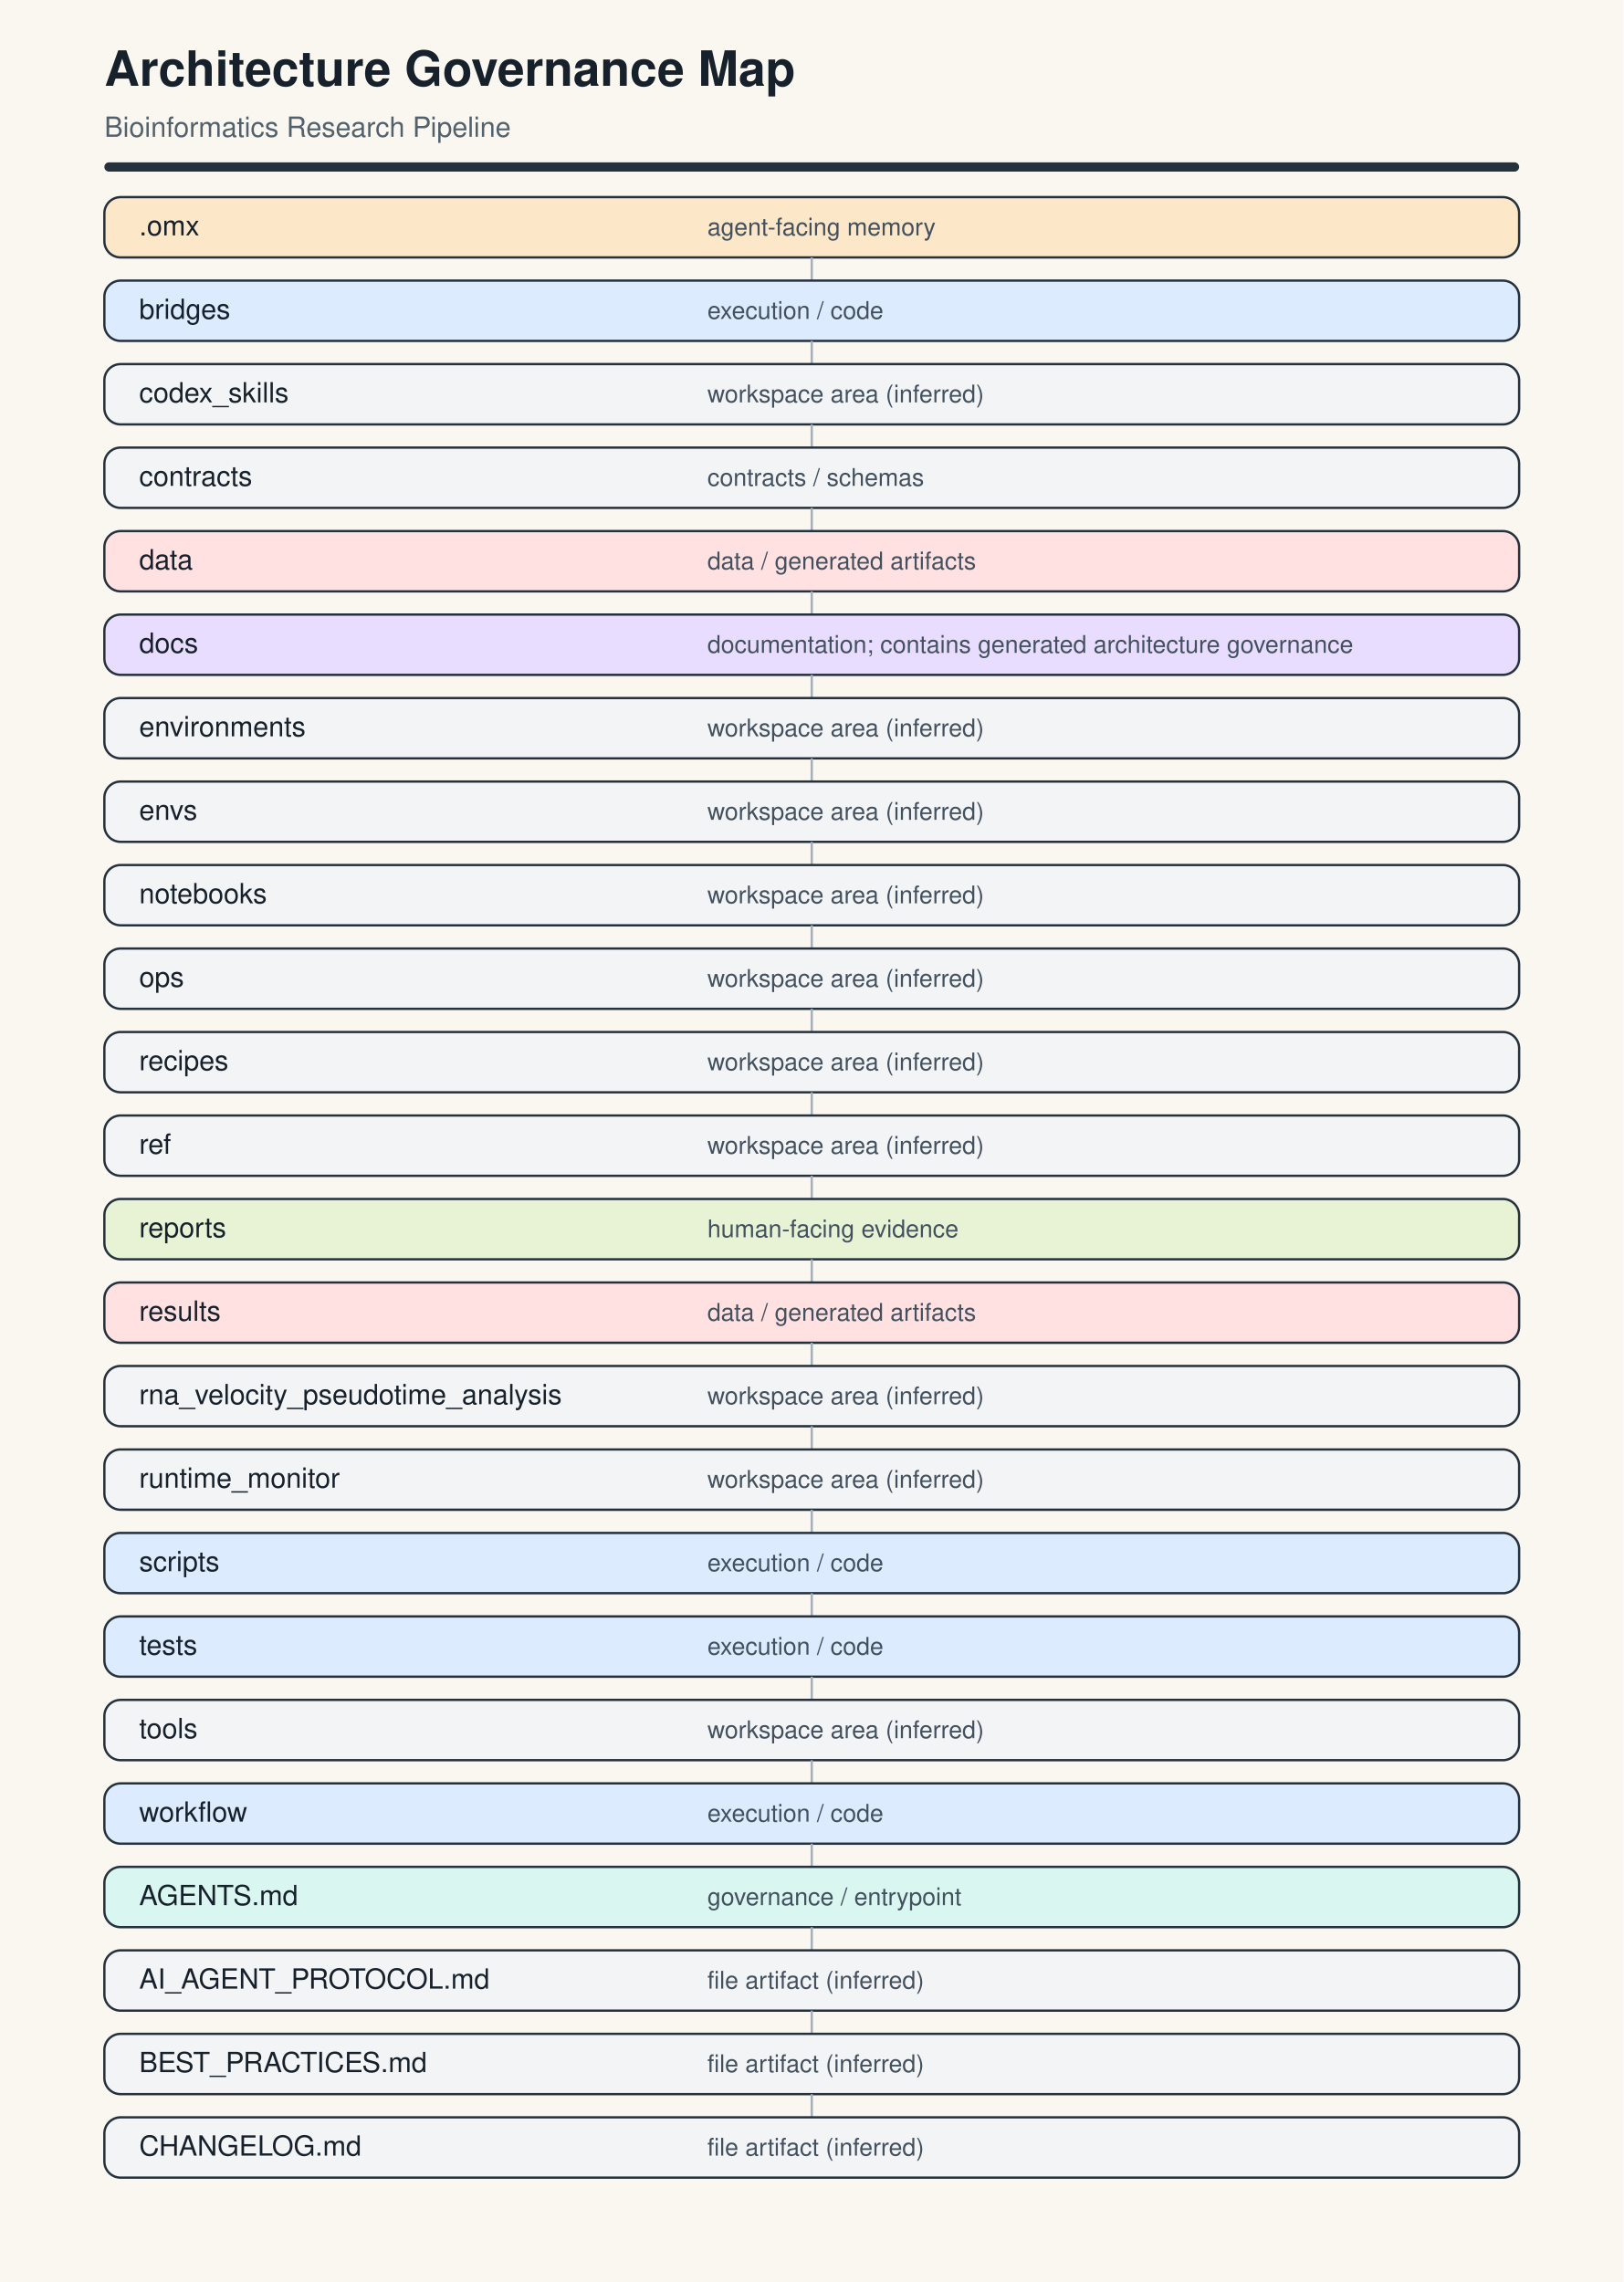
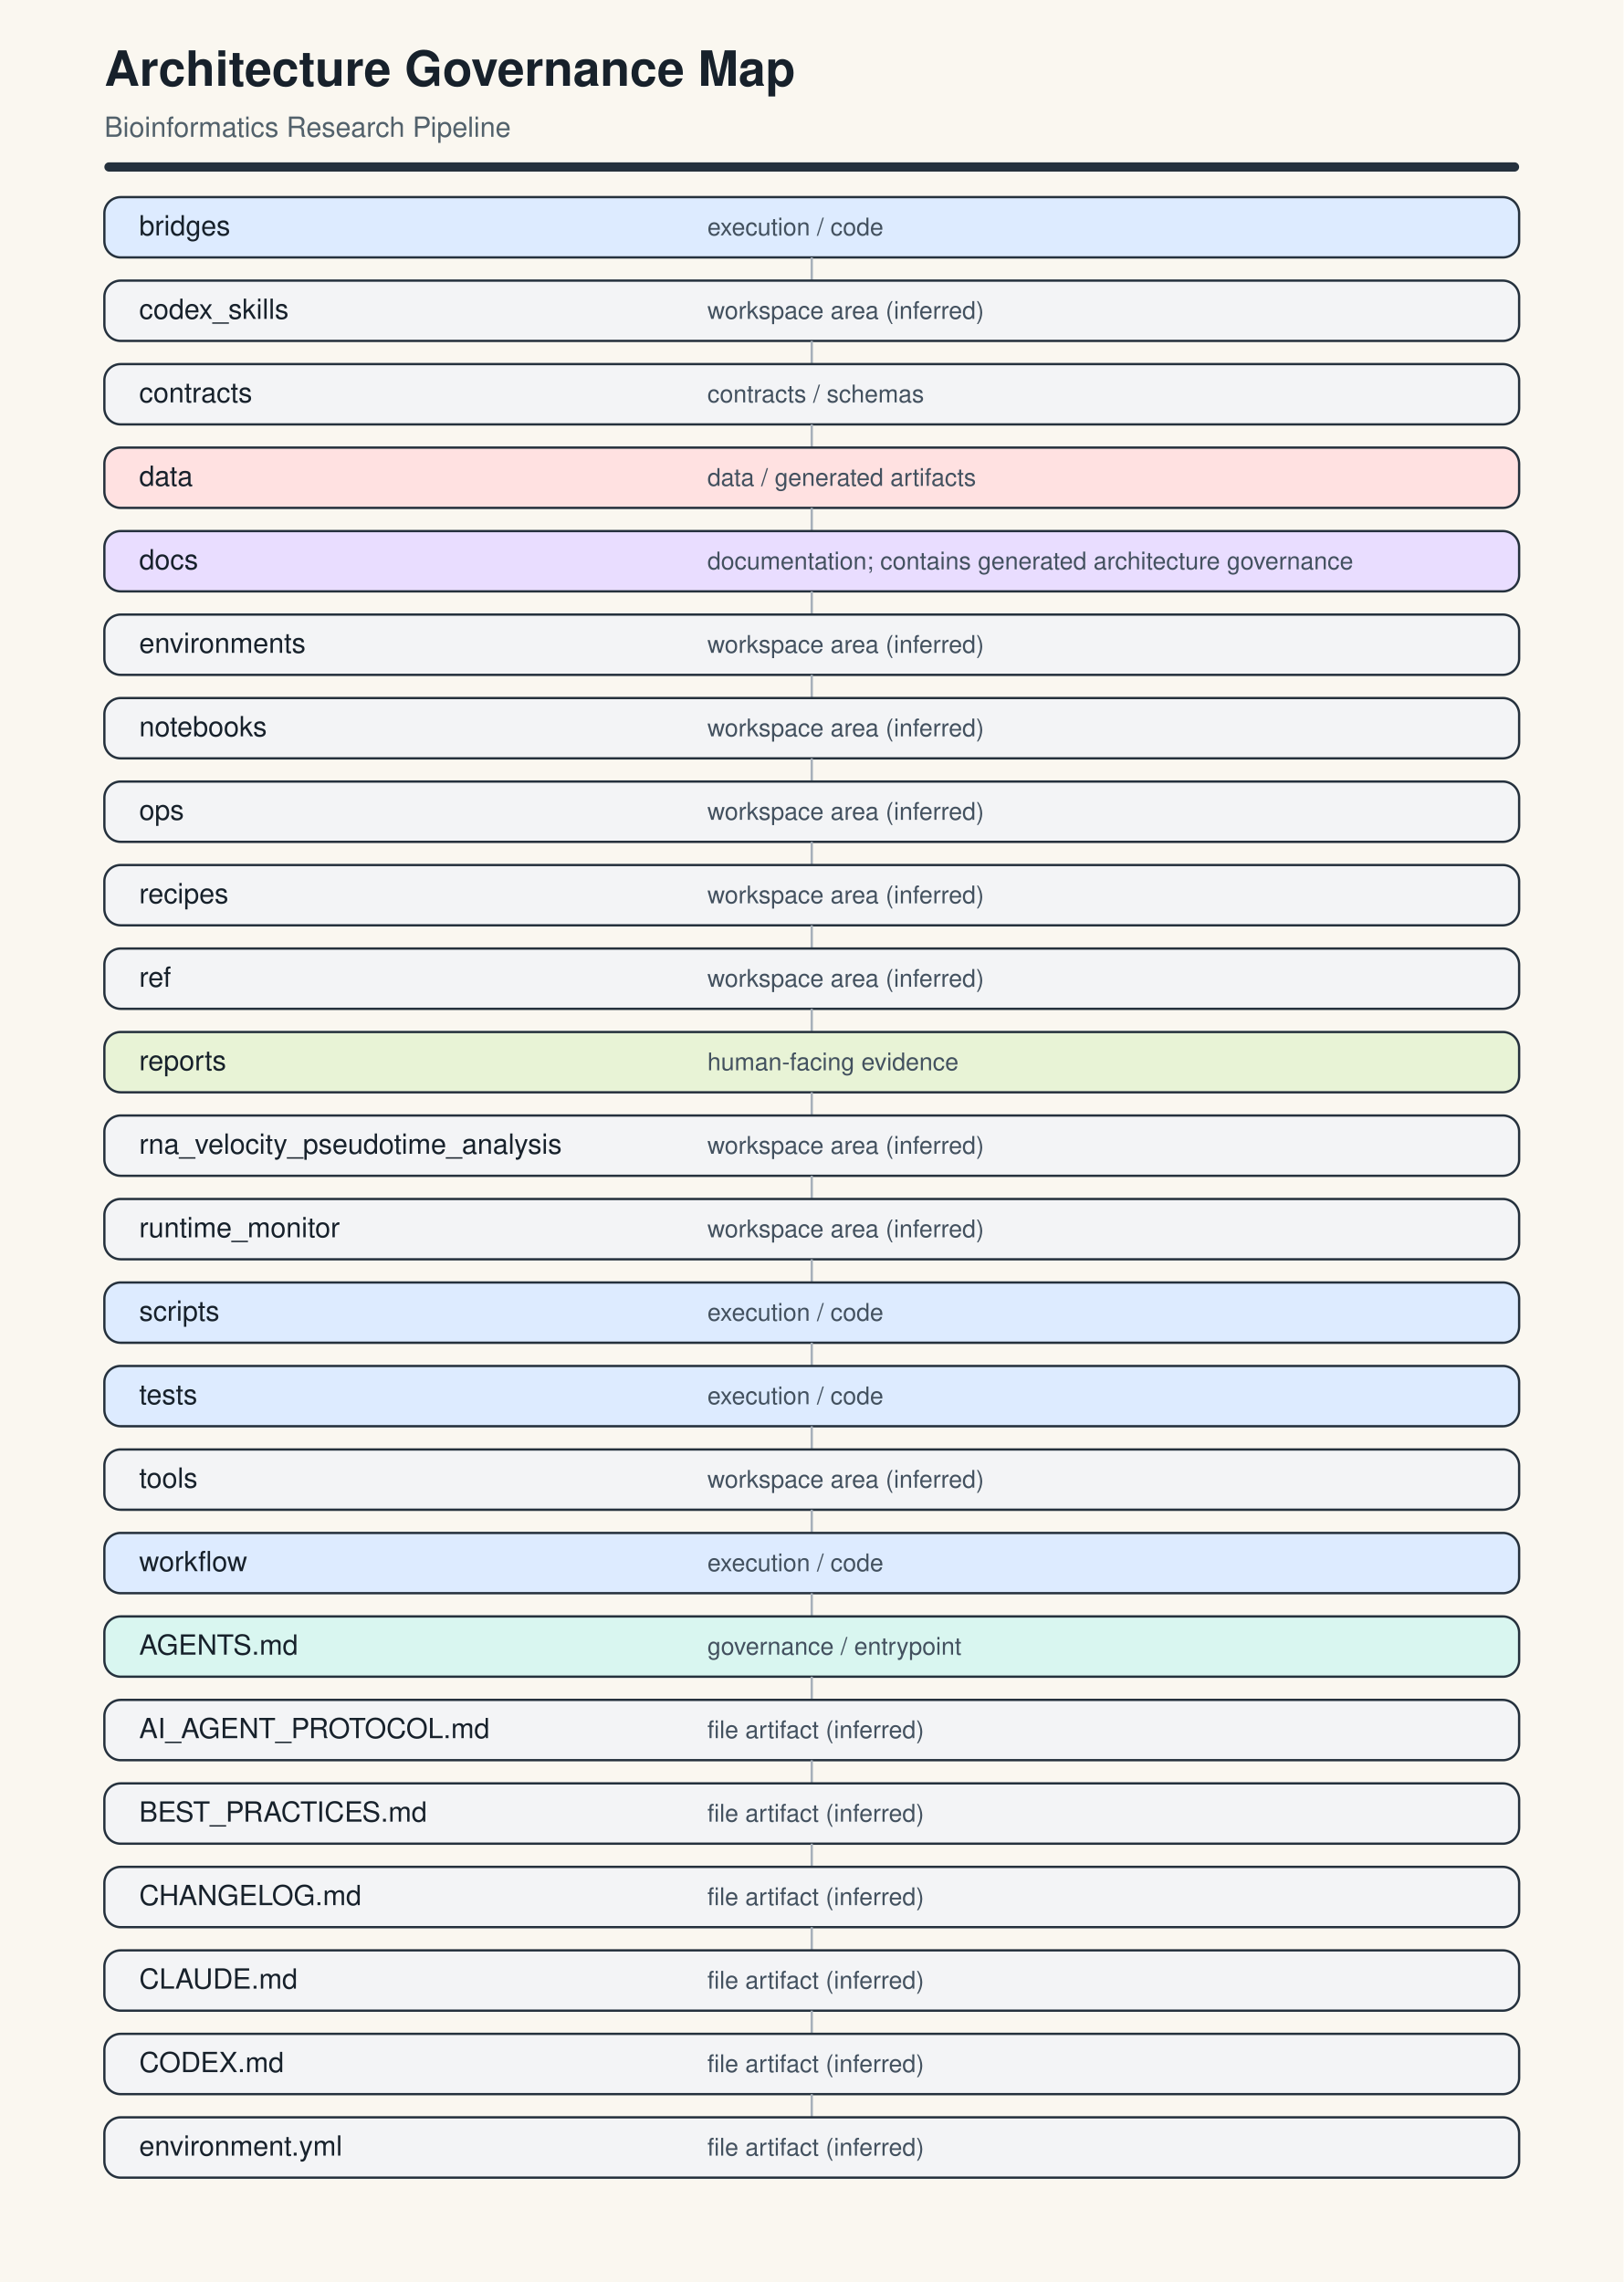
<svg xmlns="http://www.w3.org/2000/svg" width="1400" height="1968" viewBox="0 0 1400 1968">
  <rect width="100%" height="100%" fill="#FAF7F0" />
  <text x="90" y="74" font-family="Avenir, Helvetica, Arial" font-size="42" font-weight="700" fill="#17212B">Architecture Governance Map</text>
  <text x="90" y="118" font-family="Avenir, Helvetica, Arial" font-size="24" fill="#52616B">Bioinformatics Research Pipeline</text>
  <rect x="90" y="140" width="1220" height="8" rx="4" fill="#25313D" />
-   <rect x="90" y="170" width="1220" height="52" rx="14" fill="#FCE7C8" stroke="#25313D" stroke-width="2" />
-   <text x="120" y="203" font-family="Avenir, Helvetica, Arial" font-size="24" fill="#17212B">.omx</text>
-   <text x="610" y="203" font-family="Avenir, Helvetica, Arial" font-size="21" fill="#43515F">agent-facing memory</text>
+   <rect x="90" y="170" width="1220" height="52" rx="14" fill="#DDEBFF" stroke="#25313D" stroke-width="2" />
+   <text x="120" y="203" font-family="Avenir, Helvetica, Arial" font-size="24" fill="#17212B">bridges</text>
+   <text x="610" y="203" font-family="Avenir, Helvetica, Arial" font-size="21" fill="#43515F">execution / code</text>
  <line x1="700" y1="222" x2="700" y2="242" stroke="#A7B0BA" stroke-width="2" />
-   <rect x="90" y="242" width="1220" height="52" rx="14" fill="#DDEBFF" stroke="#25313D" stroke-width="2" />
-   <text x="120" y="275" font-family="Avenir, Helvetica, Arial" font-size="24" fill="#17212B">bridges</text>
-   <text x="610" y="275" font-family="Avenir, Helvetica, Arial" font-size="21" fill="#43515F">execution / code</text>
+   <rect x="90" y="242" width="1220" height="52" rx="14" fill="#F3F4F6" stroke="#25313D" stroke-width="2" />
+   <text x="120" y="275" font-family="Avenir, Helvetica, Arial" font-size="24" fill="#17212B">codex_skills</text>
+   <text x="610" y="275" font-family="Avenir, Helvetica, Arial" font-size="21" fill="#43515F">workspace area (inferred)</text>
  <line x1="700" y1="294" x2="700" y2="314" stroke="#A7B0BA" stroke-width="2" />
  <rect x="90" y="314" width="1220" height="52" rx="14" fill="#F3F4F6" stroke="#25313D" stroke-width="2" />
-   <text x="120" y="347" font-family="Avenir, Helvetica, Arial" font-size="24" fill="#17212B">codex_skills</text>
-   <text x="610" y="347" font-family="Avenir, Helvetica, Arial" font-size="21" fill="#43515F">workspace area (inferred)</text>
+   <text x="120" y="347" font-family="Avenir, Helvetica, Arial" font-size="24" fill="#17212B">contracts</text>
+   <text x="610" y="347" font-family="Avenir, Helvetica, Arial" font-size="21" fill="#43515F">contracts / schemas</text>
  <line x1="700" y1="366" x2="700" y2="386" stroke="#A7B0BA" stroke-width="2" />
-   <rect x="90" y="386" width="1220" height="52" rx="14" fill="#F3F4F6" stroke="#25313D" stroke-width="2" />
-   <text x="120" y="419" font-family="Avenir, Helvetica, Arial" font-size="24" fill="#17212B">contracts</text>
-   <text x="610" y="419" font-family="Avenir, Helvetica, Arial" font-size="21" fill="#43515F">contracts / schemas</text>
+   <rect x="90" y="386" width="1220" height="52" rx="14" fill="#FFE1E1" stroke="#25313D" stroke-width="2" />
+   <text x="120" y="419" font-family="Avenir, Helvetica, Arial" font-size="24" fill="#17212B">data</text>
+   <text x="610" y="419" font-family="Avenir, Helvetica, Arial" font-size="21" fill="#43515F">data / generated artifacts</text>
  <line x1="700" y1="438" x2="700" y2="458" stroke="#A7B0BA" stroke-width="2" />
-   <rect x="90" y="458" width="1220" height="52" rx="14" fill="#FFE1E1" stroke="#25313D" stroke-width="2" />
-   <text x="120" y="491" font-family="Avenir, Helvetica, Arial" font-size="24" fill="#17212B">data</text>
-   <text x="610" y="491" font-family="Avenir, Helvetica, Arial" font-size="21" fill="#43515F">data / generated artifacts</text>
+   <rect x="90" y="458" width="1220" height="52" rx="14" fill="#E9DDFF" stroke="#25313D" stroke-width="2" />
+   <text x="120" y="491" font-family="Avenir, Helvetica, Arial" font-size="24" fill="#17212B">docs</text>
+   <text x="610" y="491" font-family="Avenir, Helvetica, Arial" font-size="21" fill="#43515F">documentation; contains generated architecture governance</text>
  <line x1="700" y1="510" x2="700" y2="530" stroke="#A7B0BA" stroke-width="2" />
-   <rect x="90" y="530" width="1220" height="52" rx="14" fill="#E9DDFF" stroke="#25313D" stroke-width="2" />
-   <text x="120" y="563" font-family="Avenir, Helvetica, Arial" font-size="24" fill="#17212B">docs</text>
-   <text x="610" y="563" font-family="Avenir, Helvetica, Arial" font-size="21" fill="#43515F">documentation; contains generated architecture governance</text>
+   <rect x="90" y="530" width="1220" height="52" rx="14" fill="#F3F4F6" stroke="#25313D" stroke-width="2" />
+   <text x="120" y="563" font-family="Avenir, Helvetica, Arial" font-size="24" fill="#17212B">environments</text>
+   <text x="610" y="563" font-family="Avenir, Helvetica, Arial" font-size="21" fill="#43515F">workspace area (inferred)</text>
  <line x1="700" y1="582" x2="700" y2="602" stroke="#A7B0BA" stroke-width="2" />
  <rect x="90" y="602" width="1220" height="52" rx="14" fill="#F3F4F6" stroke="#25313D" stroke-width="2" />
-   <text x="120" y="635" font-family="Avenir, Helvetica, Arial" font-size="24" fill="#17212B">environments</text>
+   <text x="120" y="635" font-family="Avenir, Helvetica, Arial" font-size="24" fill="#17212B">notebooks</text>
  <text x="610" y="635" font-family="Avenir, Helvetica, Arial" font-size="21" fill="#43515F">workspace area (inferred)</text>
  <line x1="700" y1="654" x2="700" y2="674" stroke="#A7B0BA" stroke-width="2" />
  <rect x="90" y="674" width="1220" height="52" rx="14" fill="#F3F4F6" stroke="#25313D" stroke-width="2" />
-   <text x="120" y="707" font-family="Avenir, Helvetica, Arial" font-size="24" fill="#17212B">envs</text>
+   <text x="120" y="707" font-family="Avenir, Helvetica, Arial" font-size="24" fill="#17212B">ops</text>
  <text x="610" y="707" font-family="Avenir, Helvetica, Arial" font-size="21" fill="#43515F">workspace area (inferred)</text>
  <line x1="700" y1="726" x2="700" y2="746" stroke="#A7B0BA" stroke-width="2" />
  <rect x="90" y="746" width="1220" height="52" rx="14" fill="#F3F4F6" stroke="#25313D" stroke-width="2" />
-   <text x="120" y="779" font-family="Avenir, Helvetica, Arial" font-size="24" fill="#17212B">notebooks</text>
+   <text x="120" y="779" font-family="Avenir, Helvetica, Arial" font-size="24" fill="#17212B">recipes</text>
  <text x="610" y="779" font-family="Avenir, Helvetica, Arial" font-size="21" fill="#43515F">workspace area (inferred)</text>
  <line x1="700" y1="798" x2="700" y2="818" stroke="#A7B0BA" stroke-width="2" />
  <rect x="90" y="818" width="1220" height="52" rx="14" fill="#F3F4F6" stroke="#25313D" stroke-width="2" />
-   <text x="120" y="851" font-family="Avenir, Helvetica, Arial" font-size="24" fill="#17212B">ops</text>
+   <text x="120" y="851" font-family="Avenir, Helvetica, Arial" font-size="24" fill="#17212B">ref</text>
  <text x="610" y="851" font-family="Avenir, Helvetica, Arial" font-size="21" fill="#43515F">workspace area (inferred)</text>
  <line x1="700" y1="870" x2="700" y2="890" stroke="#A7B0BA" stroke-width="2" />
-   <rect x="90" y="890" width="1220" height="52" rx="14" fill="#F3F4F6" stroke="#25313D" stroke-width="2" />
-   <text x="120" y="923" font-family="Avenir, Helvetica, Arial" font-size="24" fill="#17212B">recipes</text>
-   <text x="610" y="923" font-family="Avenir, Helvetica, Arial" font-size="21" fill="#43515F">workspace area (inferred)</text>
+   <rect x="90" y="890" width="1220" height="52" rx="14" fill="#E8F3D6" stroke="#25313D" stroke-width="2" />
+   <text x="120" y="923" font-family="Avenir, Helvetica, Arial" font-size="24" fill="#17212B">reports</text>
+   <text x="610" y="923" font-family="Avenir, Helvetica, Arial" font-size="21" fill="#43515F">human-facing evidence</text>
  <line x1="700" y1="942" x2="700" y2="962" stroke="#A7B0BA" stroke-width="2" />
  <rect x="90" y="962" width="1220" height="52" rx="14" fill="#F3F4F6" stroke="#25313D" stroke-width="2" />
-   <text x="120" y="995" font-family="Avenir, Helvetica, Arial" font-size="24" fill="#17212B">ref</text>
+   <text x="120" y="995" font-family="Avenir, Helvetica, Arial" font-size="24" fill="#17212B">rna_velocity_pseudotime_analysis</text>
  <text x="610" y="995" font-family="Avenir, Helvetica, Arial" font-size="21" fill="#43515F">workspace area (inferred)</text>
  <line x1="700" y1="1014" x2="700" y2="1034" stroke="#A7B0BA" stroke-width="2" />
-   <rect x="90" y="1034" width="1220" height="52" rx="14" fill="#E8F3D6" stroke="#25313D" stroke-width="2" />
-   <text x="120" y="1067" font-family="Avenir, Helvetica, Arial" font-size="24" fill="#17212B">reports</text>
-   <text x="610" y="1067" font-family="Avenir, Helvetica, Arial" font-size="21" fill="#43515F">human-facing evidence</text>
+   <rect x="90" y="1034" width="1220" height="52" rx="14" fill="#F3F4F6" stroke="#25313D" stroke-width="2" />
+   <text x="120" y="1067" font-family="Avenir, Helvetica, Arial" font-size="24" fill="#17212B">runtime_monitor</text>
+   <text x="610" y="1067" font-family="Avenir, Helvetica, Arial" font-size="21" fill="#43515F">workspace area (inferred)</text>
  <line x1="700" y1="1086" x2="700" y2="1106" stroke="#A7B0BA" stroke-width="2" />
-   <rect x="90" y="1106" width="1220" height="52" rx="14" fill="#FFE1E1" stroke="#25313D" stroke-width="2" />
-   <text x="120" y="1139" font-family="Avenir, Helvetica, Arial" font-size="24" fill="#17212B">results</text>
-   <text x="610" y="1139" font-family="Avenir, Helvetica, Arial" font-size="21" fill="#43515F">data / generated artifacts</text>
+   <rect x="90" y="1106" width="1220" height="52" rx="14" fill="#DDEBFF" stroke="#25313D" stroke-width="2" />
+   <text x="120" y="1139" font-family="Avenir, Helvetica, Arial" font-size="24" fill="#17212B">scripts</text>
+   <text x="610" y="1139" font-family="Avenir, Helvetica, Arial" font-size="21" fill="#43515F">execution / code</text>
  <line x1="700" y1="1158" x2="700" y2="1178" stroke="#A7B0BA" stroke-width="2" />
-   <rect x="90" y="1178" width="1220" height="52" rx="14" fill="#F3F4F6" stroke="#25313D" stroke-width="2" />
-   <text x="120" y="1211" font-family="Avenir, Helvetica, Arial" font-size="24" fill="#17212B">rna_velocity_pseudotime_analysis</text>
-   <text x="610" y="1211" font-family="Avenir, Helvetica, Arial" font-size="21" fill="#43515F">workspace area (inferred)</text>
+   <rect x="90" y="1178" width="1220" height="52" rx="14" fill="#DDEBFF" stroke="#25313D" stroke-width="2" />
+   <text x="120" y="1211" font-family="Avenir, Helvetica, Arial" font-size="24" fill="#17212B">tests</text>
+   <text x="610" y="1211" font-family="Avenir, Helvetica, Arial" font-size="21" fill="#43515F">execution / code</text>
  <line x1="700" y1="1230" x2="700" y2="1250" stroke="#A7B0BA" stroke-width="2" />
  <rect x="90" y="1250" width="1220" height="52" rx="14" fill="#F3F4F6" stroke="#25313D" stroke-width="2" />
-   <text x="120" y="1283" font-family="Avenir, Helvetica, Arial" font-size="24" fill="#17212B">runtime_monitor</text>
+   <text x="120" y="1283" font-family="Avenir, Helvetica, Arial" font-size="24" fill="#17212B">tools</text>
  <text x="610" y="1283" font-family="Avenir, Helvetica, Arial" font-size="21" fill="#43515F">workspace area (inferred)</text>
  <line x1="700" y1="1302" x2="700" y2="1322" stroke="#A7B0BA" stroke-width="2" />
  <rect x="90" y="1322" width="1220" height="52" rx="14" fill="#DDEBFF" stroke="#25313D" stroke-width="2" />
-   <text x="120" y="1355" font-family="Avenir, Helvetica, Arial" font-size="24" fill="#17212B">scripts</text>
+   <text x="120" y="1355" font-family="Avenir, Helvetica, Arial" font-size="24" fill="#17212B">workflow</text>
  <text x="610" y="1355" font-family="Avenir, Helvetica, Arial" font-size="21" fill="#43515F">execution / code</text>
  <line x1="700" y1="1374" x2="700" y2="1394" stroke="#A7B0BA" stroke-width="2" />
-   <rect x="90" y="1394" width="1220" height="52" rx="14" fill="#DDEBFF" stroke="#25313D" stroke-width="2" />
-   <text x="120" y="1427" font-family="Avenir, Helvetica, Arial" font-size="24" fill="#17212B">tests</text>
-   <text x="610" y="1427" font-family="Avenir, Helvetica, Arial" font-size="21" fill="#43515F">execution / code</text>
+   <rect x="90" y="1394" width="1220" height="52" rx="14" fill="#D9F6F0" stroke="#25313D" stroke-width="2" />
+   <text x="120" y="1427" font-family="Avenir, Helvetica, Arial" font-size="24" fill="#17212B">AGENTS.md</text>
+   <text x="610" y="1427" font-family="Avenir, Helvetica, Arial" font-size="21" fill="#43515F">governance / entrypoint</text>
  <line x1="700" y1="1446" x2="700" y2="1466" stroke="#A7B0BA" stroke-width="2" />
  <rect x="90" y="1466" width="1220" height="52" rx="14" fill="#F3F4F6" stroke="#25313D" stroke-width="2" />
-   <text x="120" y="1499" font-family="Avenir, Helvetica, Arial" font-size="24" fill="#17212B">tools</text>
-   <text x="610" y="1499" font-family="Avenir, Helvetica, Arial" font-size="21" fill="#43515F">workspace area (inferred)</text>
+   <text x="120" y="1499" font-family="Avenir, Helvetica, Arial" font-size="24" fill="#17212B">AI_AGENT_PROTOCOL.md</text>
+   <text x="610" y="1499" font-family="Avenir, Helvetica, Arial" font-size="21" fill="#43515F">file artifact (inferred)</text>
  <line x1="700" y1="1518" x2="700" y2="1538" stroke="#A7B0BA" stroke-width="2" />
-   <rect x="90" y="1538" width="1220" height="52" rx="14" fill="#DDEBFF" stroke="#25313D" stroke-width="2" />
-   <text x="120" y="1571" font-family="Avenir, Helvetica, Arial" font-size="24" fill="#17212B">workflow</text>
-   <text x="610" y="1571" font-family="Avenir, Helvetica, Arial" font-size="21" fill="#43515F">execution / code</text>
+   <rect x="90" y="1538" width="1220" height="52" rx="14" fill="#F3F4F6" stroke="#25313D" stroke-width="2" />
+   <text x="120" y="1571" font-family="Avenir, Helvetica, Arial" font-size="24" fill="#17212B">BEST_PRACTICES.md</text>
+   <text x="610" y="1571" font-family="Avenir, Helvetica, Arial" font-size="21" fill="#43515F">file artifact (inferred)</text>
  <line x1="700" y1="1590" x2="700" y2="1610" stroke="#A7B0BA" stroke-width="2" />
-   <rect x="90" y="1610" width="1220" height="52" rx="14" fill="#D9F6F0" stroke="#25313D" stroke-width="2" />
-   <text x="120" y="1643" font-family="Avenir, Helvetica, Arial" font-size="24" fill="#17212B">AGENTS.md</text>
-   <text x="610" y="1643" font-family="Avenir, Helvetica, Arial" font-size="21" fill="#43515F">governance / entrypoint</text>
+   <rect x="90" y="1610" width="1220" height="52" rx="14" fill="#F3F4F6" stroke="#25313D" stroke-width="2" />
+   <text x="120" y="1643" font-family="Avenir, Helvetica, Arial" font-size="24" fill="#17212B">CHANGELOG.md</text>
+   <text x="610" y="1643" font-family="Avenir, Helvetica, Arial" font-size="21" fill="#43515F">file artifact (inferred)</text>
  <line x1="700" y1="1662" x2="700" y2="1682" stroke="#A7B0BA" stroke-width="2" />
  <rect x="90" y="1682" width="1220" height="52" rx="14" fill="#F3F4F6" stroke="#25313D" stroke-width="2" />
-   <text x="120" y="1715" font-family="Avenir, Helvetica, Arial" font-size="24" fill="#17212B">AI_AGENT_PROTOCOL.md</text>
+   <text x="120" y="1715" font-family="Avenir, Helvetica, Arial" font-size="24" fill="#17212B">CLAUDE.md</text>
  <text x="610" y="1715" font-family="Avenir, Helvetica, Arial" font-size="21" fill="#43515F">file artifact (inferred)</text>
  <line x1="700" y1="1734" x2="700" y2="1754" stroke="#A7B0BA" stroke-width="2" />
  <rect x="90" y="1754" width="1220" height="52" rx="14" fill="#F3F4F6" stroke="#25313D" stroke-width="2" />
-   <text x="120" y="1787" font-family="Avenir, Helvetica, Arial" font-size="24" fill="#17212B">BEST_PRACTICES.md</text>
+   <text x="120" y="1787" font-family="Avenir, Helvetica, Arial" font-size="24" fill="#17212B">CODEX.md</text>
  <text x="610" y="1787" font-family="Avenir, Helvetica, Arial" font-size="21" fill="#43515F">file artifact (inferred)</text>
  <line x1="700" y1="1806" x2="700" y2="1826" stroke="#A7B0BA" stroke-width="2" />
  <rect x="90" y="1826" width="1220" height="52" rx="14" fill="#F3F4F6" stroke="#25313D" stroke-width="2" />
-   <text x="120" y="1859" font-family="Avenir, Helvetica, Arial" font-size="24" fill="#17212B">CHANGELOG.md</text>
+   <text x="120" y="1859" font-family="Avenir, Helvetica, Arial" font-size="24" fill="#17212B">environment.yml</text>
  <text x="610" y="1859" font-family="Avenir, Helvetica, Arial" font-size="21" fill="#43515F">file artifact (inferred)</text>
</svg>
